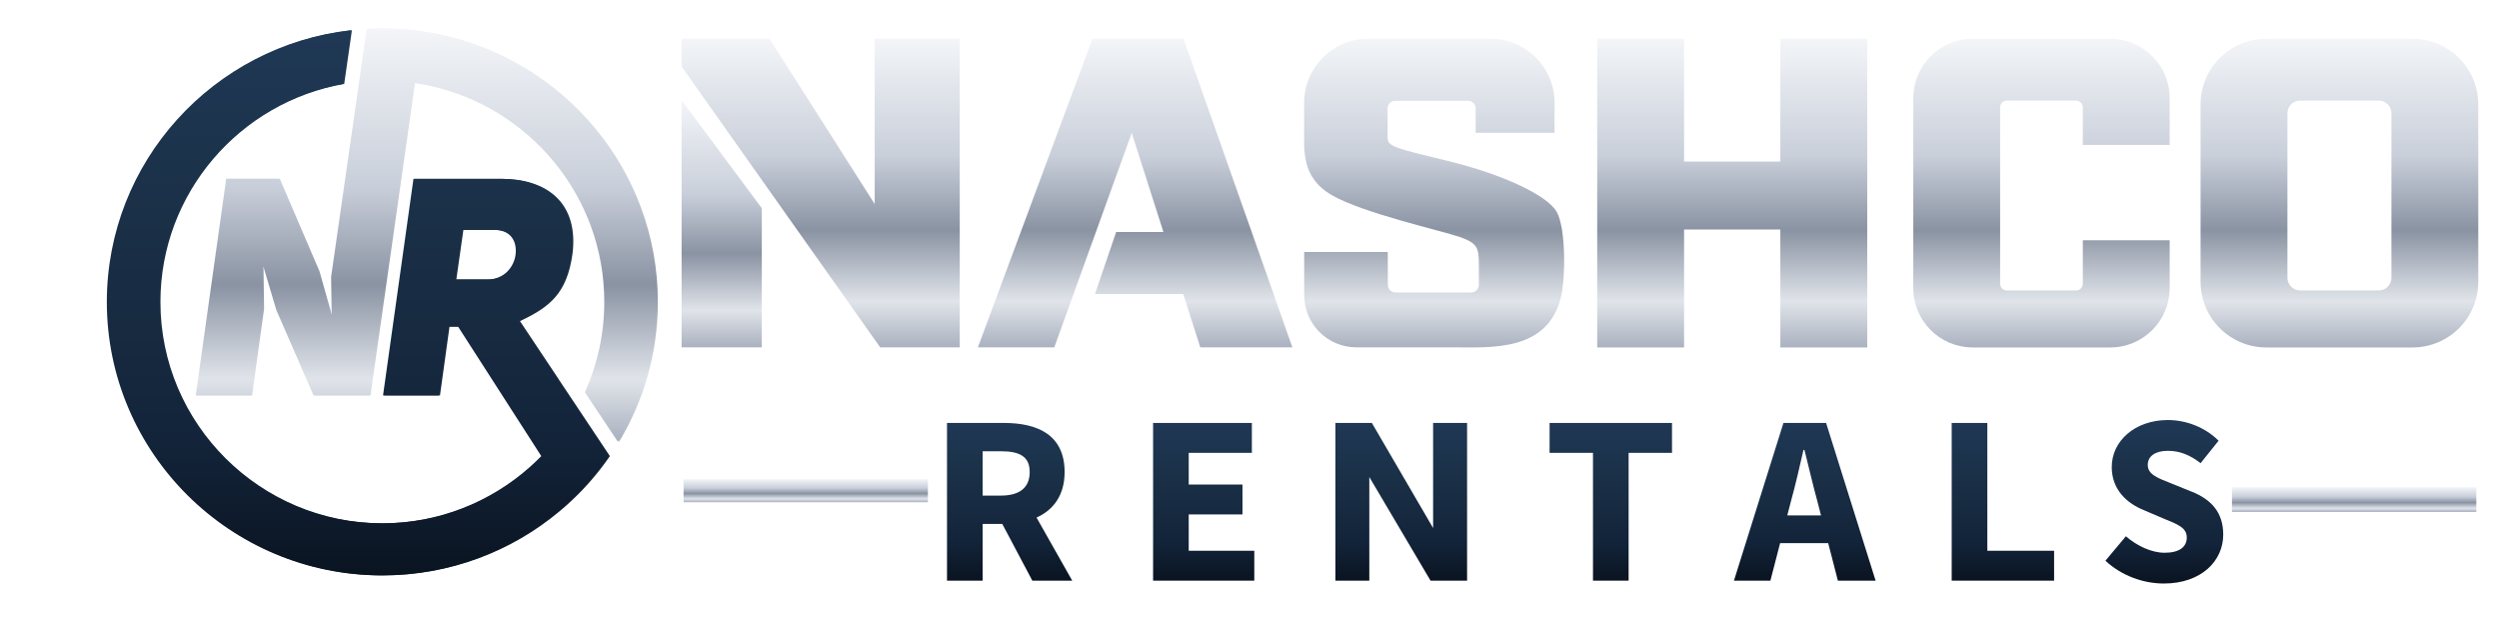
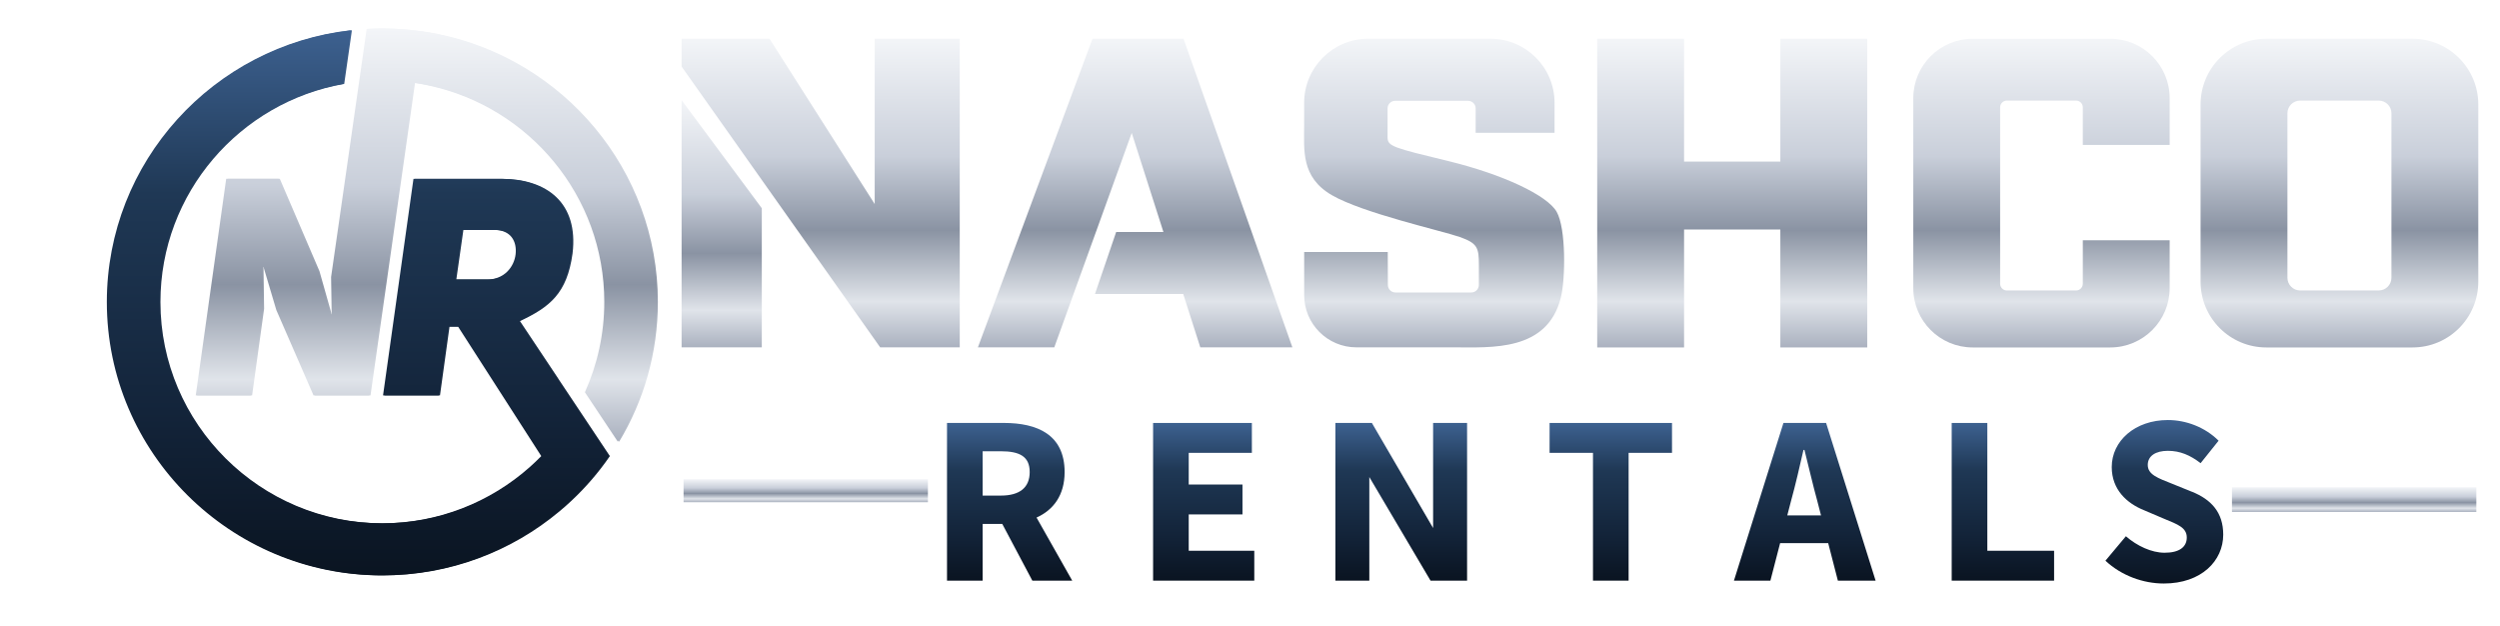
<svg xmlns="http://www.w3.org/2000/svg" id="Layer_1" version="1.1" viewBox="360 395 1160 290">
  <defs>
    <linearGradient id="navyGrad" x1="0" y1="0" x2="0" y2="1">
-       <stop offset="0%" stop-color="#1F3855" />
-       <stop offset="35%" stop-color="#1A3047" />
-       <stop offset="75%" stop-color="#13243A" />
+       <stop offset="0%" stop-color="#3D6190" />
+       <stop offset="30%" stop-color="#1F3855" />
+       <stop offset="70%" stop-color="#13243A" />
      <stop offset="100%" stop-color="#0A1421" />
    </linearGradient>
    <linearGradient id="steelGrad" x1="0" y1="0" x2="0" y2="1">
      <stop offset="0%" stop-color="#F3F5F8" />
      <stop offset="38%" stop-color="#C9CFDA" />
      <stop offset="62%" stop-color="#8A93A3" />
      <stop offset="85%" stop-color="#E0E4EA" />
      <stop offset="100%" stop-color="#AAB1BF" />
    </linearGradient>
    <style>
      .st0 {
        fill: url(#steelGrad);
      }

      .st1 {
        fill: url(#navyGrad);
      }

      .st2 {
        fill: url(#navyGrad);
      }
    </style>
  </defs>
  <g>
    <g>
      <g>
        <g>
          <polygon class="st0" points="713.62 556.17 713.62 491.62 676.39 441.47 676.39 556.17 713.62 556.17" />
          <polygon class="st0" points="766.02 412.98 766.02 489.67 717.2 412.98 676.39 412.98 676.39 425.88 768.57 556.17 805.5 556.17 805.5 412.98 766.02 412.98" />
        </g>
        <polygon class="st0" points="959.91 556.17 909.38 412.98 867.12 412.98 813.92 556.17 849.38 556.17 885.33 456.67 900.04 502.64 878.11 502.64 868.27 531.42 909.24 531.42 917.16 556.17 959.91 556.17" />
        <path class="st0" d="M1004.18,511.93h-38.8v19.99c0,13.39,10.85,24.24,24.24,24.24h45.17c17.49,0,43.44,2.06,49.73-23.11,2.19-8.74,2.43-32.12-1.94-39.78-4.37-7.65-24.9-17.37-50.4-23.56-25.5-6.19-28.09-6.8-28.09-10.99v-13.42c0-1.95,1.58-3.52,3.52-3.52h33.85c1.95,0,3.52,1.58,3.52,3.52v11.33h36.62v-13.92c0-16.43-13.32-29.74-29.74-29.74h-56.75c-16.43,0-29.74,13.32-29.74,29.74v10.28c0,11.48-1.61,24.17,12.84,32.55s51.13,16.52,59.39,19.43c8.26,2.91,8.87,4.98,8.87,13v9.23c0,1.95-1.58,3.52-3.52,3.52h-35.2c-1.94,0-3.52-1.57-3.52-3.51l-.05-15.28Z" />
        <path class="st0" d="M1381.47,443.5v82.19c0,16.86,13.66,30.52,30.52,30.52h67.88c16.86,0,30.52-13.66,30.52-30.52v-82.19c0-16.86-13.66-30.52-30.52-30.52h-67.88c-16.86,0-30.52,13.66-30.52,30.52ZM1421.79,523.89v-76.33c0-3.25,2.64-5.89,5.89-5.89h36.5c3.25,0,5.89,2.64,5.89,5.89v76.33c0,3.25-2.64,5.89-5.89,5.89h-36.5c-3.25,0-5.89-2.64-5.89-5.89Z" />
        <path class="st0" d="M1326.81,526.66c0,1.73-1.4,3.13-3.13,3.13h-32.12c-1.73,0-3.13-1.4-3.13-3.13v-81.86c0-1.73,1.4-3.13,3.13-3.13h32.12c1.73,0,3.13,1.4,3.13,3.13v17.46h40.32v-21.7c0-15.23-12.35-27.57-27.57-27.57h-63.87c-15.23,0-27.57,12.35-27.57,27.57v88.08c0,15.23,12.35,27.57,27.57,27.57h63.87c15.23,0,27.57-12.35,27.57-27.57v-22.17h-40.32v20.19Z" />
        <polygon class="st0" points="1186.41 412.98 1186.41 469.97 1141.72 469.97 1141.72 412.98 1101.4 412.98 1101.4 556.21 1141.72 556.21 1141.72 501.49 1186.41 501.49 1186.41 556.21 1226.74 556.21 1226.74 412.98 1186.41 412.98" />
      </g>
      <g>
        <path class="st1" d="M854.18,614.03c0-17.4-12.72-22.79-28.24-22.79h-26.35v73.18h16.54v-26.33h9.1l13.97,26.33h18.51l-16.56-29.27c7.82-3.53,13.03-10.36,13.03-21.12ZM816.13,604.38h8.46c8.7,0,13.38,2.42,13.38,9.65s-4.67,10.92-13.38,10.92h-8.46v-20.57Z" />
        <polygon class="st1" points="911.79 633.69 936.74 633.69 936.74 619.82 911.79 619.82 911.79 605.12 941.1 605.12 941.1 591.25 895.25 591.25 895.25 664.42 942.22 664.42 942.22 650.55 911.79 650.55 911.79 633.69" />
        <polygon class="st1" points="1041 591.24 1041 664.42 1024.04 664.42 995.62 616.35 995.62 664.42 979.86 664.42 979.86 591.24 996.8 591.24 1025.23 640.01 1025.23 591.24 1041 591.24" />
        <polygon class="st1" points="1079.3 605.12 1099.44 605.12 1099.44 664.42 1115.98 664.42 1115.98 605.12 1136.12 605.12 1136.12 591.25 1079.3 591.25 1079.3 605.12" />
        <path class="st1" d="M1187.85,591.25l-22.98,73.18h16.92l4.52-17.43h22.31l4.5,17.43h17.51l-22.98-73.18h-19.8ZM1189.63,634.14l1.76-6.77c2.03-7.32,3.99-15.88,5.76-23.6h.45c1.95,7.63,3.91,16.29,5.94,23.6l1.75,6.77h-15.66Z" />
        <polygon class="st1" points="1282.49 591.25 1265.95 591.25 1265.95 664.42 1313.48 664.42 1313.48 650.55 1282.49 650.55 1282.49 591.25" />
        <path class="st1" d="M1377.46,623.18l-9.33-3.78c-6.39-2.54-11.17-4.17-11.17-8.66,0-4.19,3.63-6.56,9.34-6.56s10.37,2.03,15.19,5.73l8.35-10.43c-6.3-6.27-15.11-9.59-23.54-9.59-15.23,0-26.06,9.68-26.06,21.81,0,10.63,7.19,16.86,14.77,19.95l9.51,4.05c6.39,2.63,10.55,4.11,10.55,8.71,0,4.34-3.38,7.06-10.29,7.06-6.02,0-12.77-3.12-17.97-7.65l-9.5,11.35c7.46,6.97,17.58,10.58,27.11,10.58,17.44,0,27.57-10.53,27.57-22.68,0-10.34-5.58-16.29-14.52-19.91Z" />
      </g>
    </g>
    <g>
      <rect class="st0" x="677.3" y="617.36" width="113.43" height="10.67" />
      <rect class="st0" x="1396.05" y="621.06" width="113.43" height="11.5" />
    </g>
  </g>
  <g>
    <path class="st2" d="M618.56,570.7l-17.8-26.71c13.85-6.53,21.84-12.78,24.41-31.37,2.85-23.57-11.99-34.64-32.84-34.64h-40.4l-14.13,100.5h25.83l4.43-31.94h4.56l28.56,44.42,10.07,15.67c-1.72,1.76-3.51,3.46-5.35,5.1-18.27,16.22-42.36,26.1-68.73,26.1-56.96,0-103.3-46.08-103.3-102.72,0-50.54,36.9-92.68,85.31-101.18l3.57-24.89c-63.58,7.15-113.16,60.96-113.16,126.07,0,69.95,57.24,126.86,127.58,126.86,31.17,0,59.77-11.18,81.94-29.71,1.88-1.56,3.72-3.18,5.5-4.86,6.69-6.25,12.69-13.22,17.88-20.77l-14.76-22.14-9.19-13.78ZM599.33,513.04c-.7,5.82-5.28,11.64-13.13,11.64h-14.98l3.28-22.99h14.99c7.56,0,10.56,5.25,9.84,11.36Z" />
    <path class="st0" d="M562.66,410.76c-2.38-.47-4.77-.89-7.19-1.23-5.97-.86-12.08-1.3-18.28-1.3-2.34,0-4.67.06-6.98.19l-3.51,24.48-3.47,24.21-9.54,66.42.28,17.32-.57.14-5.71-20.16-18.41-42.87h-24.28l-14.13,100.5h25.55l5.57-40.17-.29-19.44.57-.14,6,20.16,17.27,39.6h25.84l17.64-123.68,3.04-21.36c2.43.35,4.82.78,7.19,1.3,46.41,10.07,81.25,51.25,81.25,100.37,0,14.92-3.22,29.09-9,41.9l15.29,22.96c11.42-18.98,17.98-41.17,17.98-64.85,0-61.29-43.92-112.57-102.11-124.34Z" />
  </g>
  <g>
    <path class="st1" d="M619.16,570.7l-17.8-26.71c13.85-6.53,21.84-12.78,24.41-31.37,2.85-23.57-11.99-34.64-32.84-34.64h-40.4l-14.13,100.5h25.83l4.43-31.94h4.56l28.56,44.42,10.07,15.67c-1.72,1.76-3.51,3.46-5.35,5.1-18.27,16.22-42.36,26.1-68.73,26.1-56.96,0-103.3-46.08-103.3-102.72,0-50.54,36.9-92.68,85.31-101.18l3.57-24.89c-63.58,7.15-113.16,60.96-113.16,126.07,0,69.95,57.24,126.86,127.58,126.86,31.17,0,59.77-11.18,81.94-29.71,1.88-1.56,3.72-3.18,5.5-4.86,6.69-6.25,12.69-13.22,17.88-20.77l-14.76-22.14-9.19-13.78ZM599.93,513.04c-.7,5.82-5.28,11.64-13.13,11.64h-14.98l3.28-22.99h14.99c7.56,0,10.56,5.25,9.84,11.36Z" />
    <path class="st0" d="M563.26,410.76c-2.38-.47-4.77-.89-7.19-1.23-5.97-.86-12.08-1.3-18.28-1.3-2.34,0-4.67.06-6.98.19l-3.51,24.48-3.47,24.21-9.54,66.42.28,17.32-.57.14-5.71-20.16-18.41-42.87h-24.28l-14.13,100.5h25.55l5.57-40.17-.29-19.44.57-.14,6,20.16,17.27,39.6h25.84l17.64-123.68,3.04-21.36c2.43.35,4.82.78,7.19,1.3,46.41,10.07,81.25,51.25,81.25,100.37,0,14.92-3.22,29.09-9,41.9l15.29,22.96c11.42-18.98,17.98-41.17,17.98-64.85,0-61.29-43.92-112.57-102.11-124.34Z" />
  </g>
</svg>
